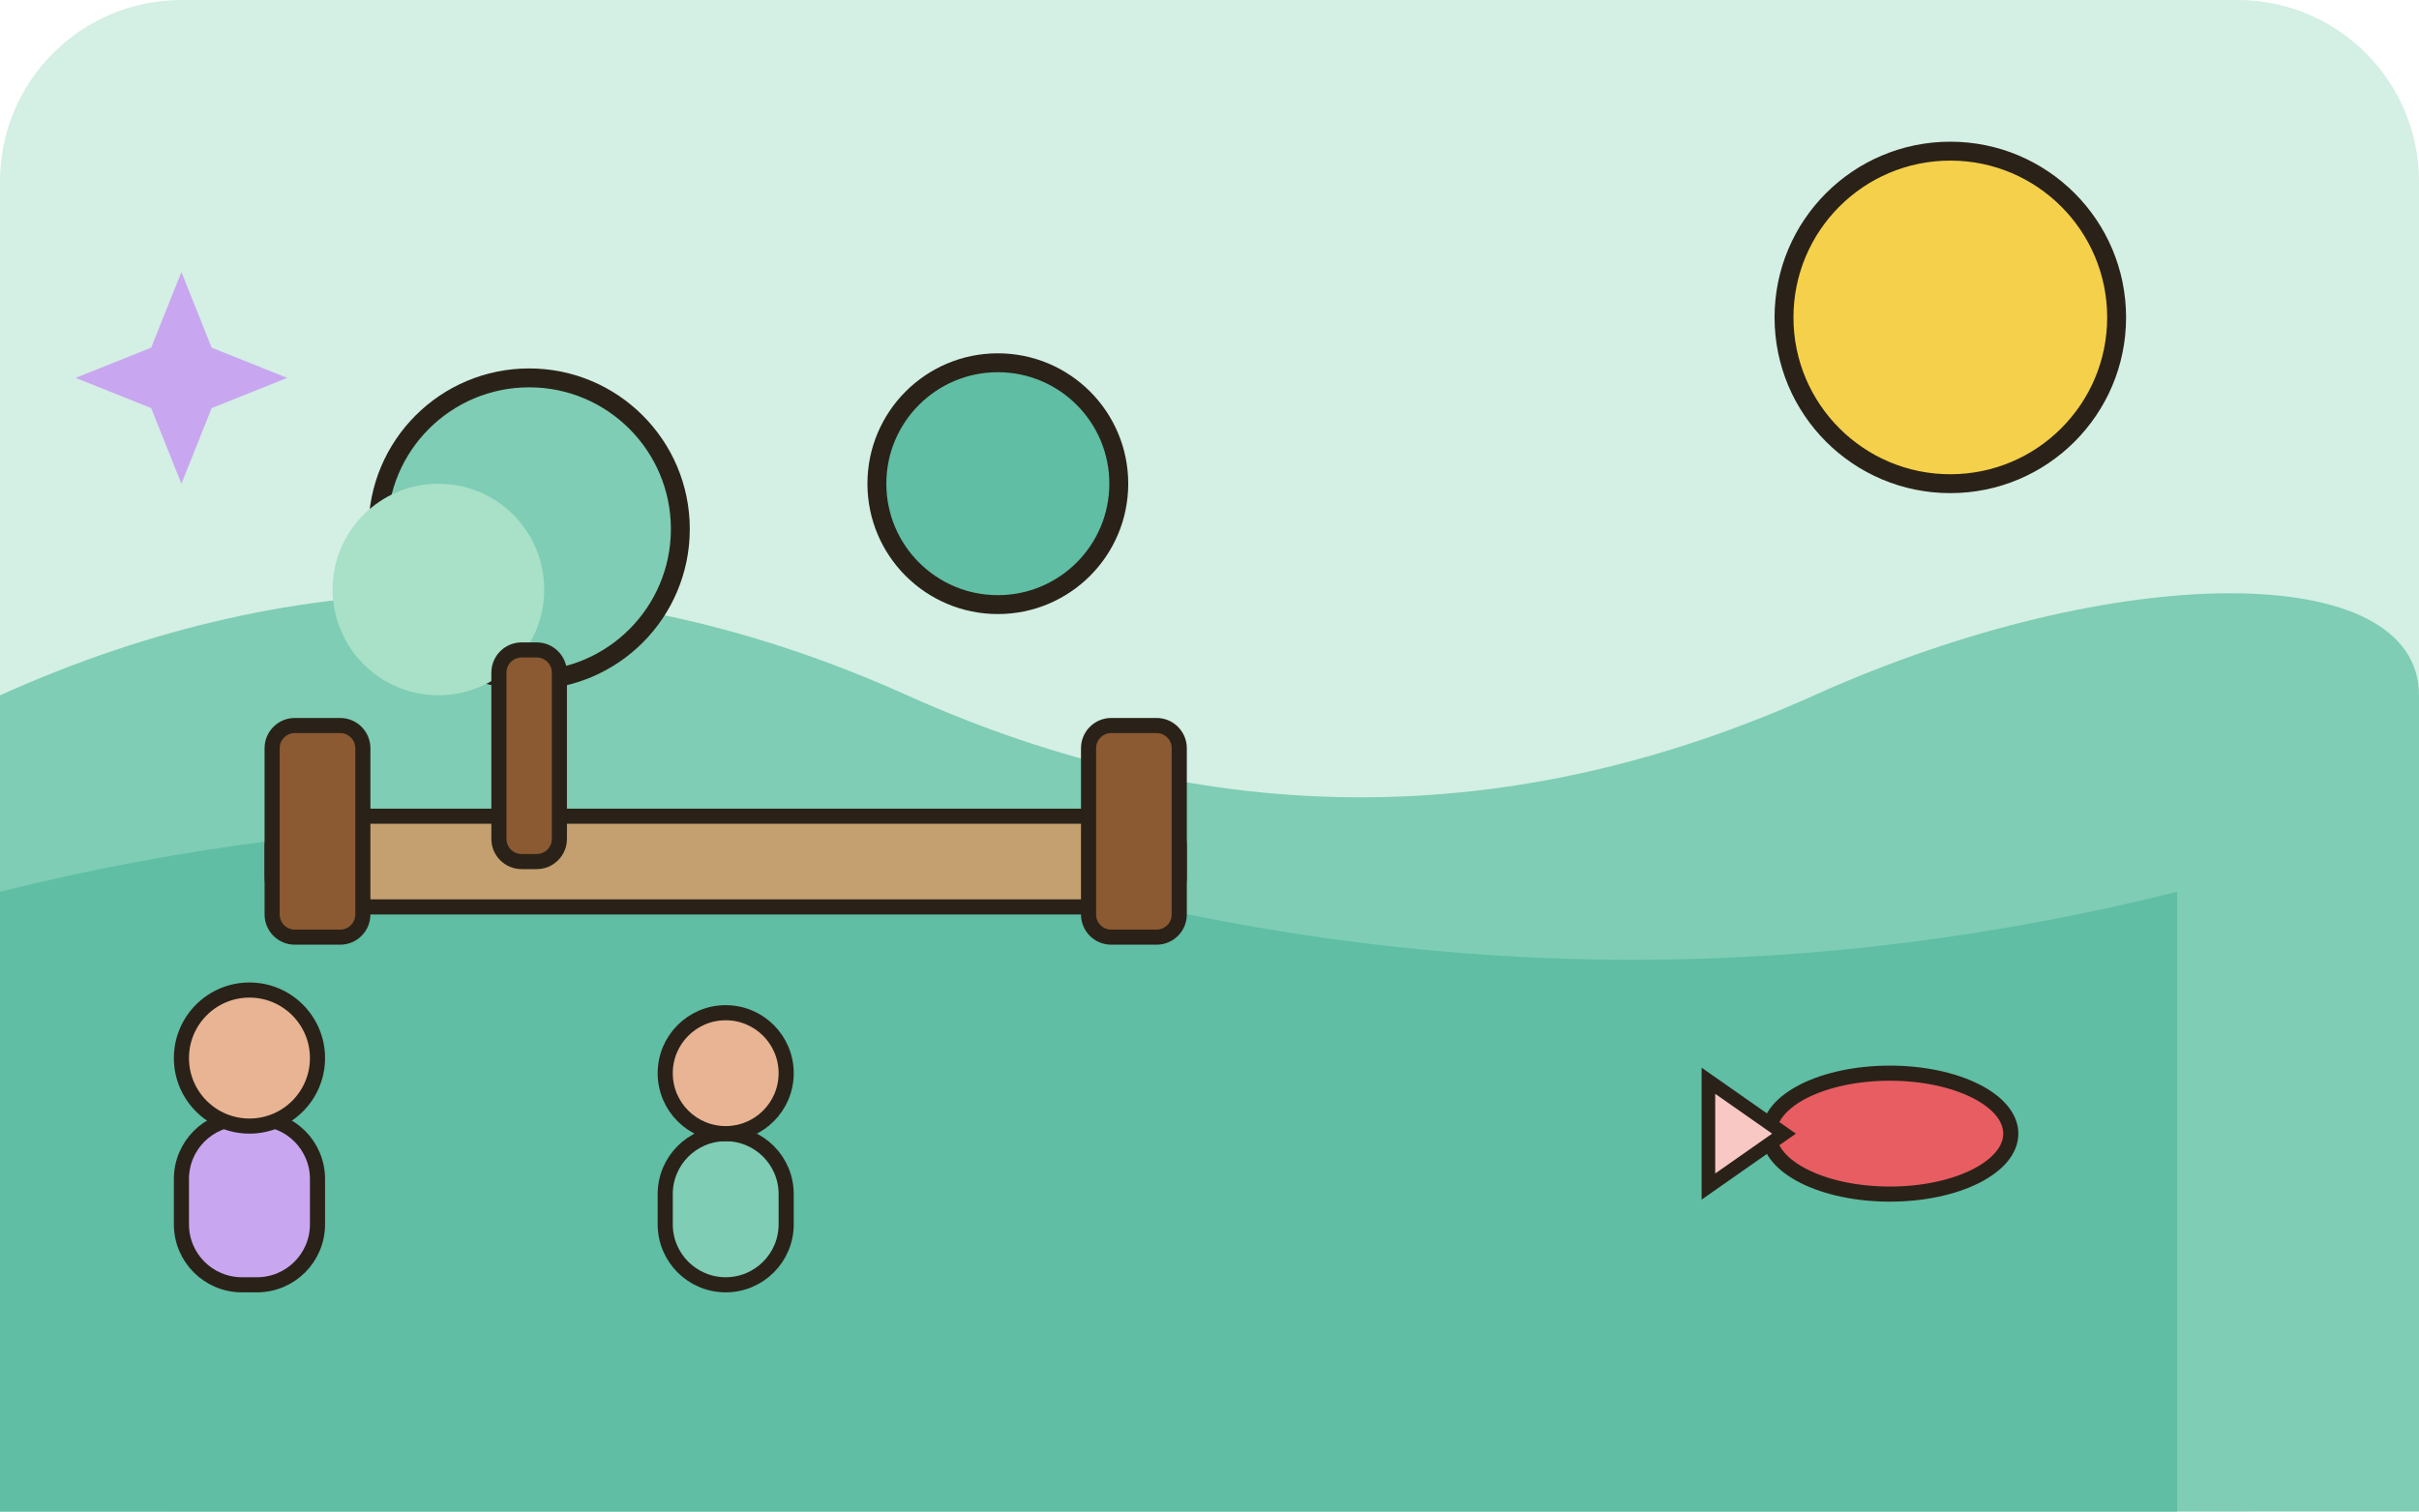
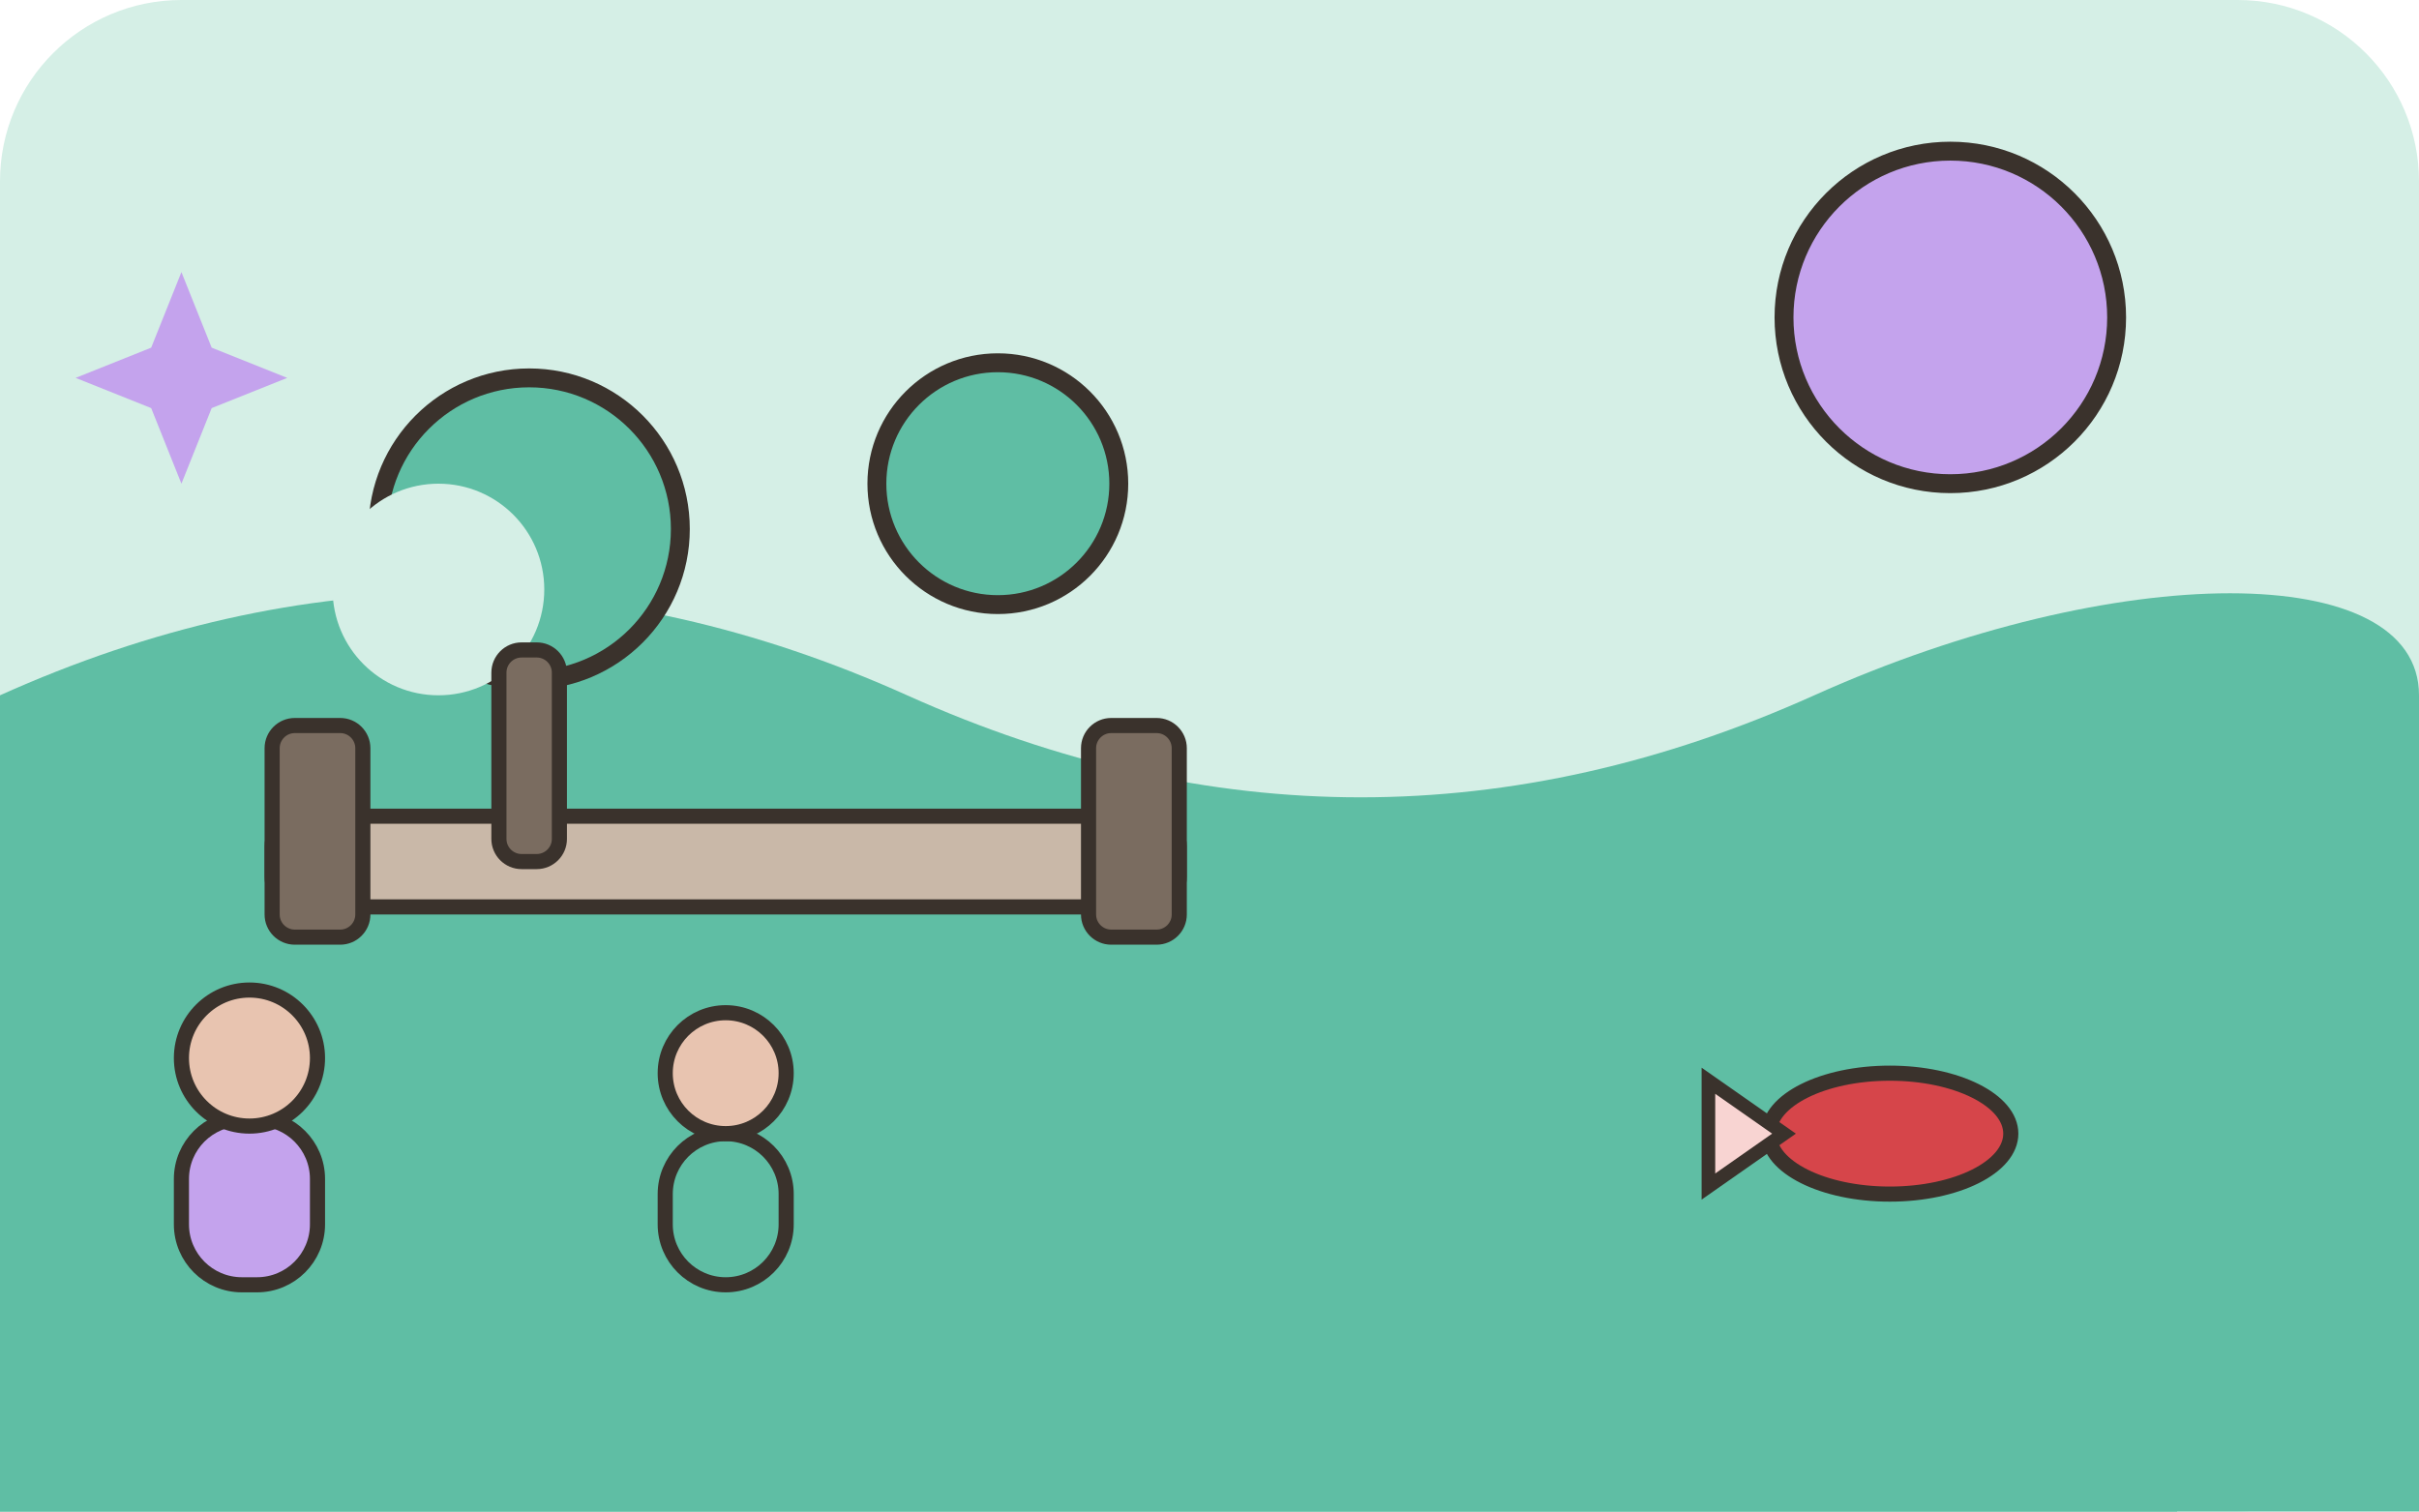
<svg xmlns="http://www.w3.org/2000/svg" viewBox="0 0 320 200" fill="none">
-   <rect width="320" height="200" rx="24" fill="#D4EFE4" />
-   <circle cx="258" cy="42" r="22" fill="#F5D04A" stroke="#2A2218" stroke-width="2.5" />
-   <path d="M24 36l4 10 10 4-10 4-4 10-4-10-10-4 10-4 4-10Z" fill="#C9A6F0" />
-   <path d="M0 92c40-18 80-18 120 0s80 18 120 0 80-18 80 0v108H0V92Z" fill="#7ECDB4" />
+   <rect width="320" height="200" rx="24" fill="#D5EFE6" />
+   <circle cx="258" cy="42" r="22" fill="#C4A3ED" stroke="#3A322C" stroke-width="2.5" />
+   <path d="M24 36l4 10 10 4-10 4-4 10-4-10-10-4 10-4 4-10Z" fill="#C4A3ED" />
+   <path d="M0 92c40-18 80-18 120 0s80 18 120 0 80-18 80 0v108H0V92Z" fill="#5FBEA4" />
  <path d="M0 118c48-12 96-12 144 0s96 12 144 0v82H0v-82Z" fill="#5FBEA4" />
-   <rect x="36" y="108" width="120" height="12" rx="4" fill="#C4A070" stroke="#2A2218" stroke-width="2" />
-   <rect x="36" y="96" width="12" height="28" rx="3" fill="#8B5A32" stroke="#2A2218" stroke-width="2" />
-   <rect x="144" y="96" width="12" height="28" rx="3" fill="#8B5A32" stroke="#2A2218" stroke-width="2" />
-   <circle cx="70" cy="70" r="20" fill="#7ECDB4" stroke="#2A2218" stroke-width="2.5" />
-   <circle cx="58" cy="78" r="14" fill="#A8E0C8" />
-   <rect x="66" y="86" width="8" height="28" rx="3" fill="#8B5A32" stroke="#2A2218" stroke-width="2" />
-   <circle cx="132" cy="64" r="16" fill="#5FBEA4" stroke="#2A2218" stroke-width="2.5" />
-   <ellipse cx="250" cy="150" rx="16" ry="8" fill="#E85D62" stroke="#2A2218" stroke-width="2" />
-   <path d="M236 150l-10-7v14l10-7Z" fill="#F7C8C4" stroke="#2A2218" stroke-width="1.8" />
-   <rect x="24" y="148" width="18" height="22" rx="8" fill="#C9A6F0" stroke="#2A2218" stroke-width="2" />
-   <circle cx="33" cy="140" r="9" fill="#E8B494" stroke="#2A2218" stroke-width="2" />
-   <rect x="88" y="150" width="16" height="20" rx="8" fill="#7ECDB4" stroke="#2A2218" stroke-width="2" />
-   <circle cx="96" cy="142" r="8" fill="#E8B494" stroke="#2A2218" stroke-width="2" />
+   <rect x="36" y="108" width="120" height="12" rx="4" fill="#C9B8A8" stroke="#3A322C" stroke-width="2" />
+   <rect x="36" y="96" width="12" height="28" rx="3" fill="#7A6C60" stroke="#3A322C" stroke-width="2" />
+   <rect x="144" y="96" width="12" height="28" rx="3" fill="#7A6C60" stroke="#3A322C" stroke-width="2" />
+   <circle cx="70" cy="70" r="20" fill="#5FBEA4" stroke="#3A322C" stroke-width="2.5" />
+   <circle cx="58" cy="78" r="14" fill="#D5EFE6" />
+   <rect x="66" y="86" width="8" height="28" rx="3" fill="#7A6C60" stroke="#3A322C" stroke-width="2" />
+   <circle cx="132" cy="64" r="16" fill="#5FBEA4" stroke="#3A322C" stroke-width="2.5" />
+   <ellipse cx="250" cy="150" rx="16" ry="8" fill="#D6454A" stroke="#3A322C" stroke-width="2" />
+   <path d="M236 150l-10-7v14l10-7Z" fill="#F8D4D2" stroke="#3A322C" stroke-width="1.8" />
+   <rect x="24" y="148" width="18" height="22" rx="8" fill="#C4A3ED" stroke="#3A322C" stroke-width="2" />
+   <circle cx="33" cy="140" r="9" fill="#E8C4B0" stroke="#3A322C" stroke-width="2" />
+   <rect x="88" y="150" width="16" height="20" rx="8" fill="#5FBEA4" stroke="#3A322C" stroke-width="2" />
+   <circle cx="96" cy="142" r="8" fill="#E8C4B0" stroke="#3A322C" stroke-width="2" />
</svg>
